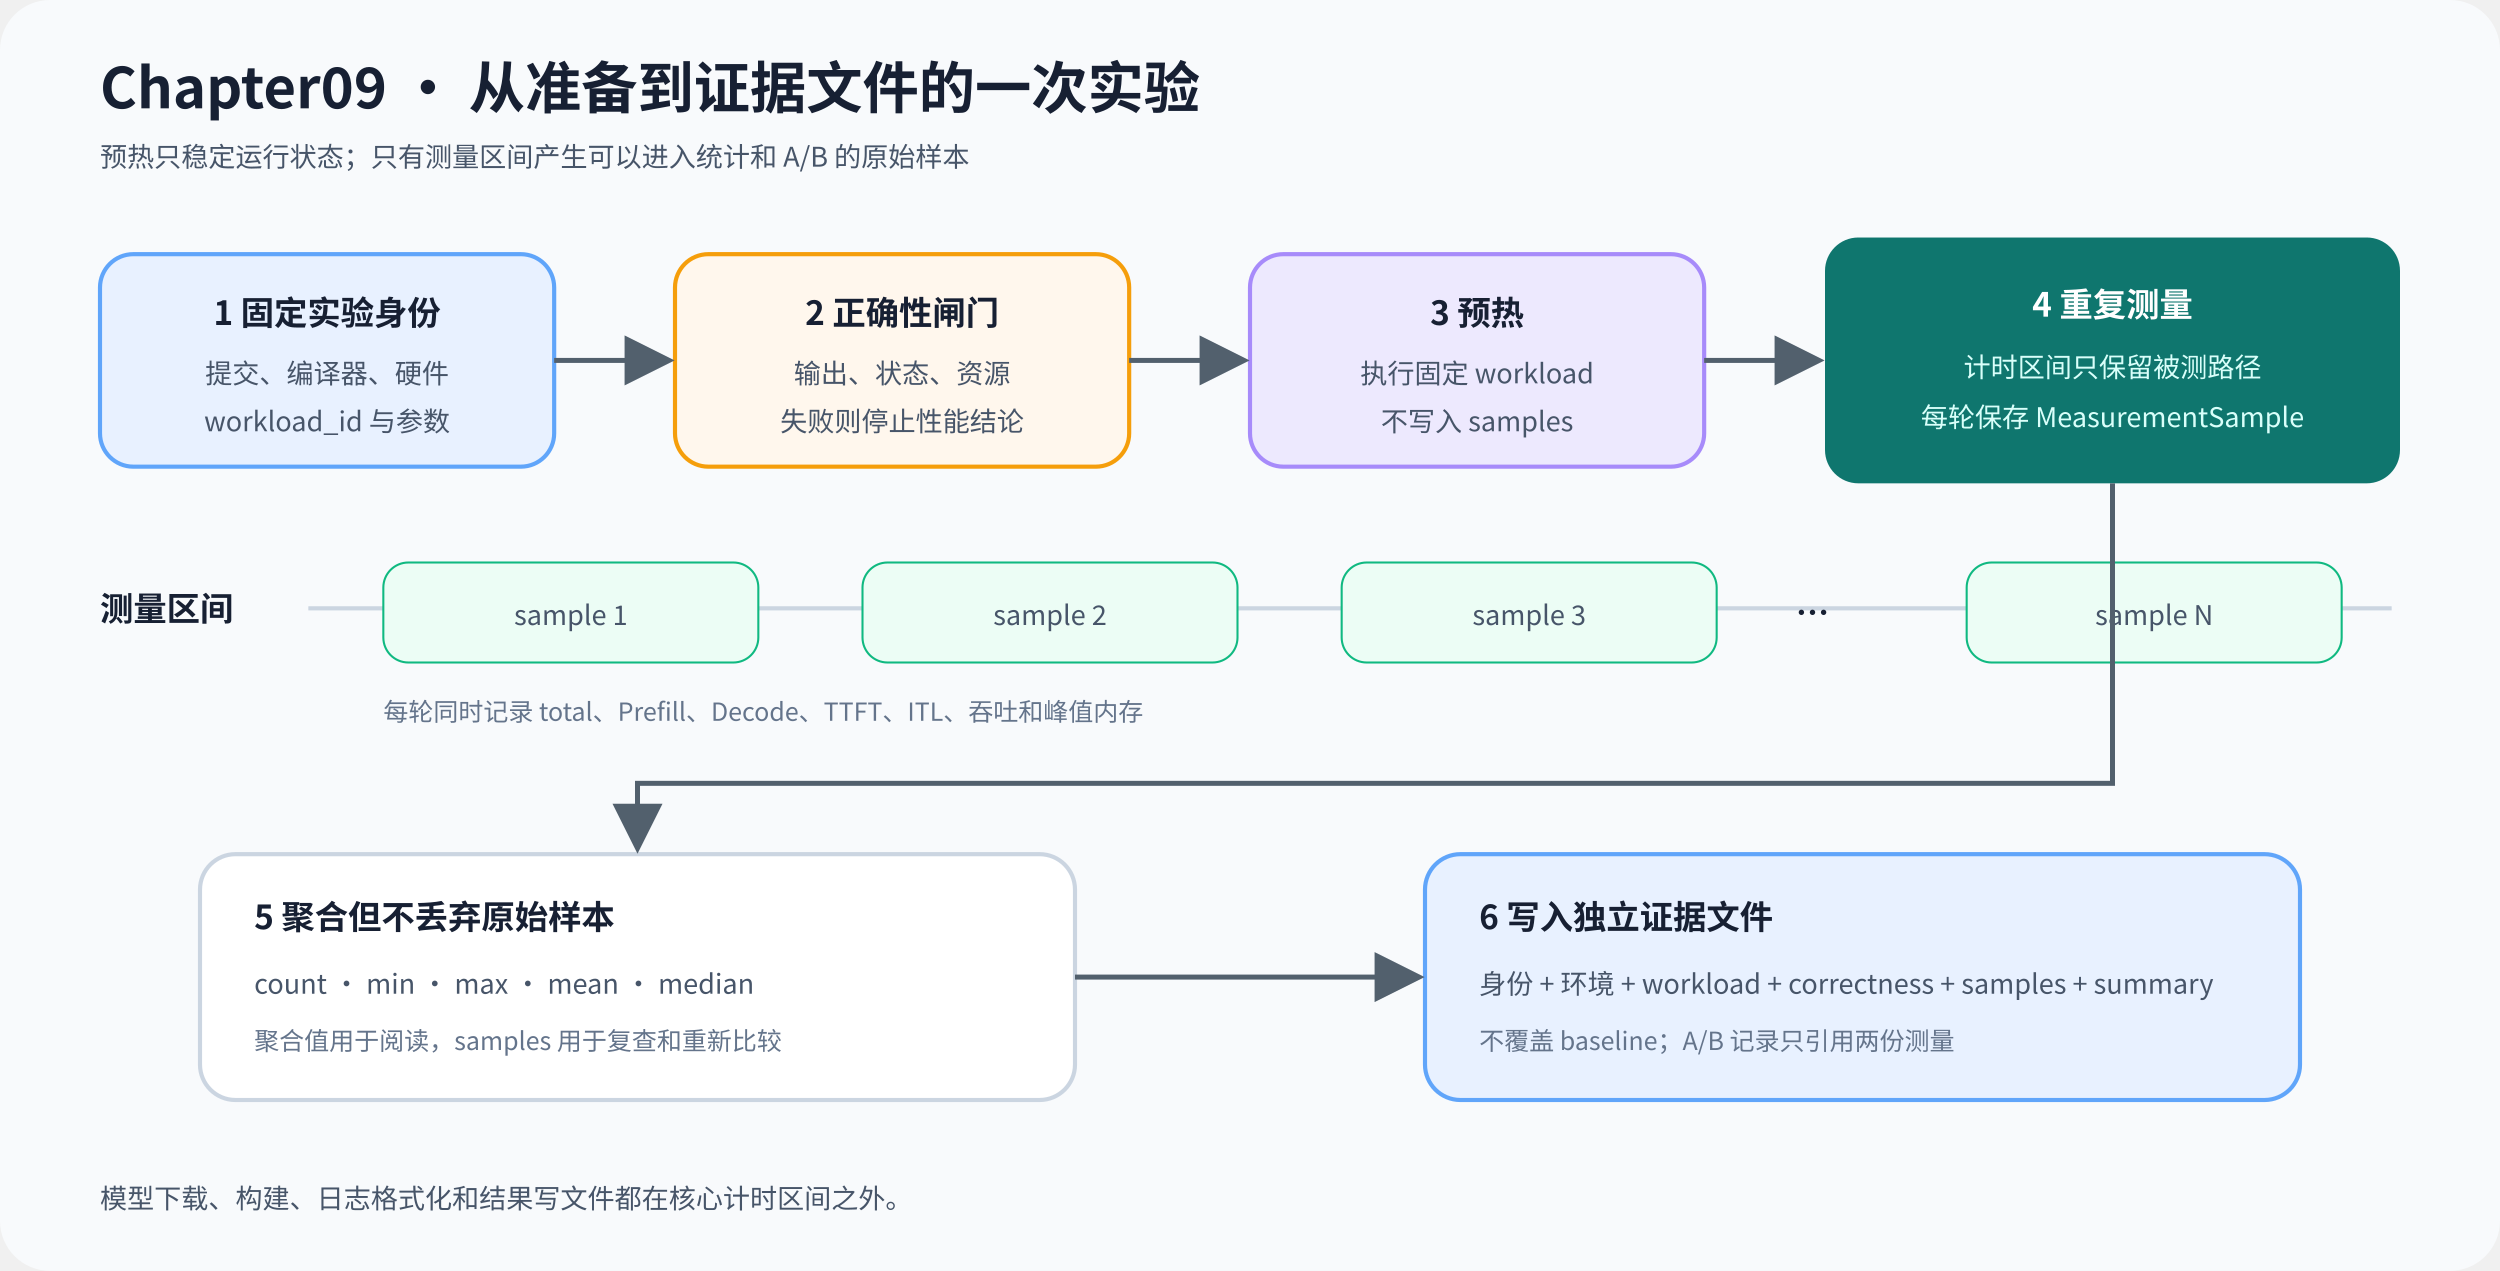
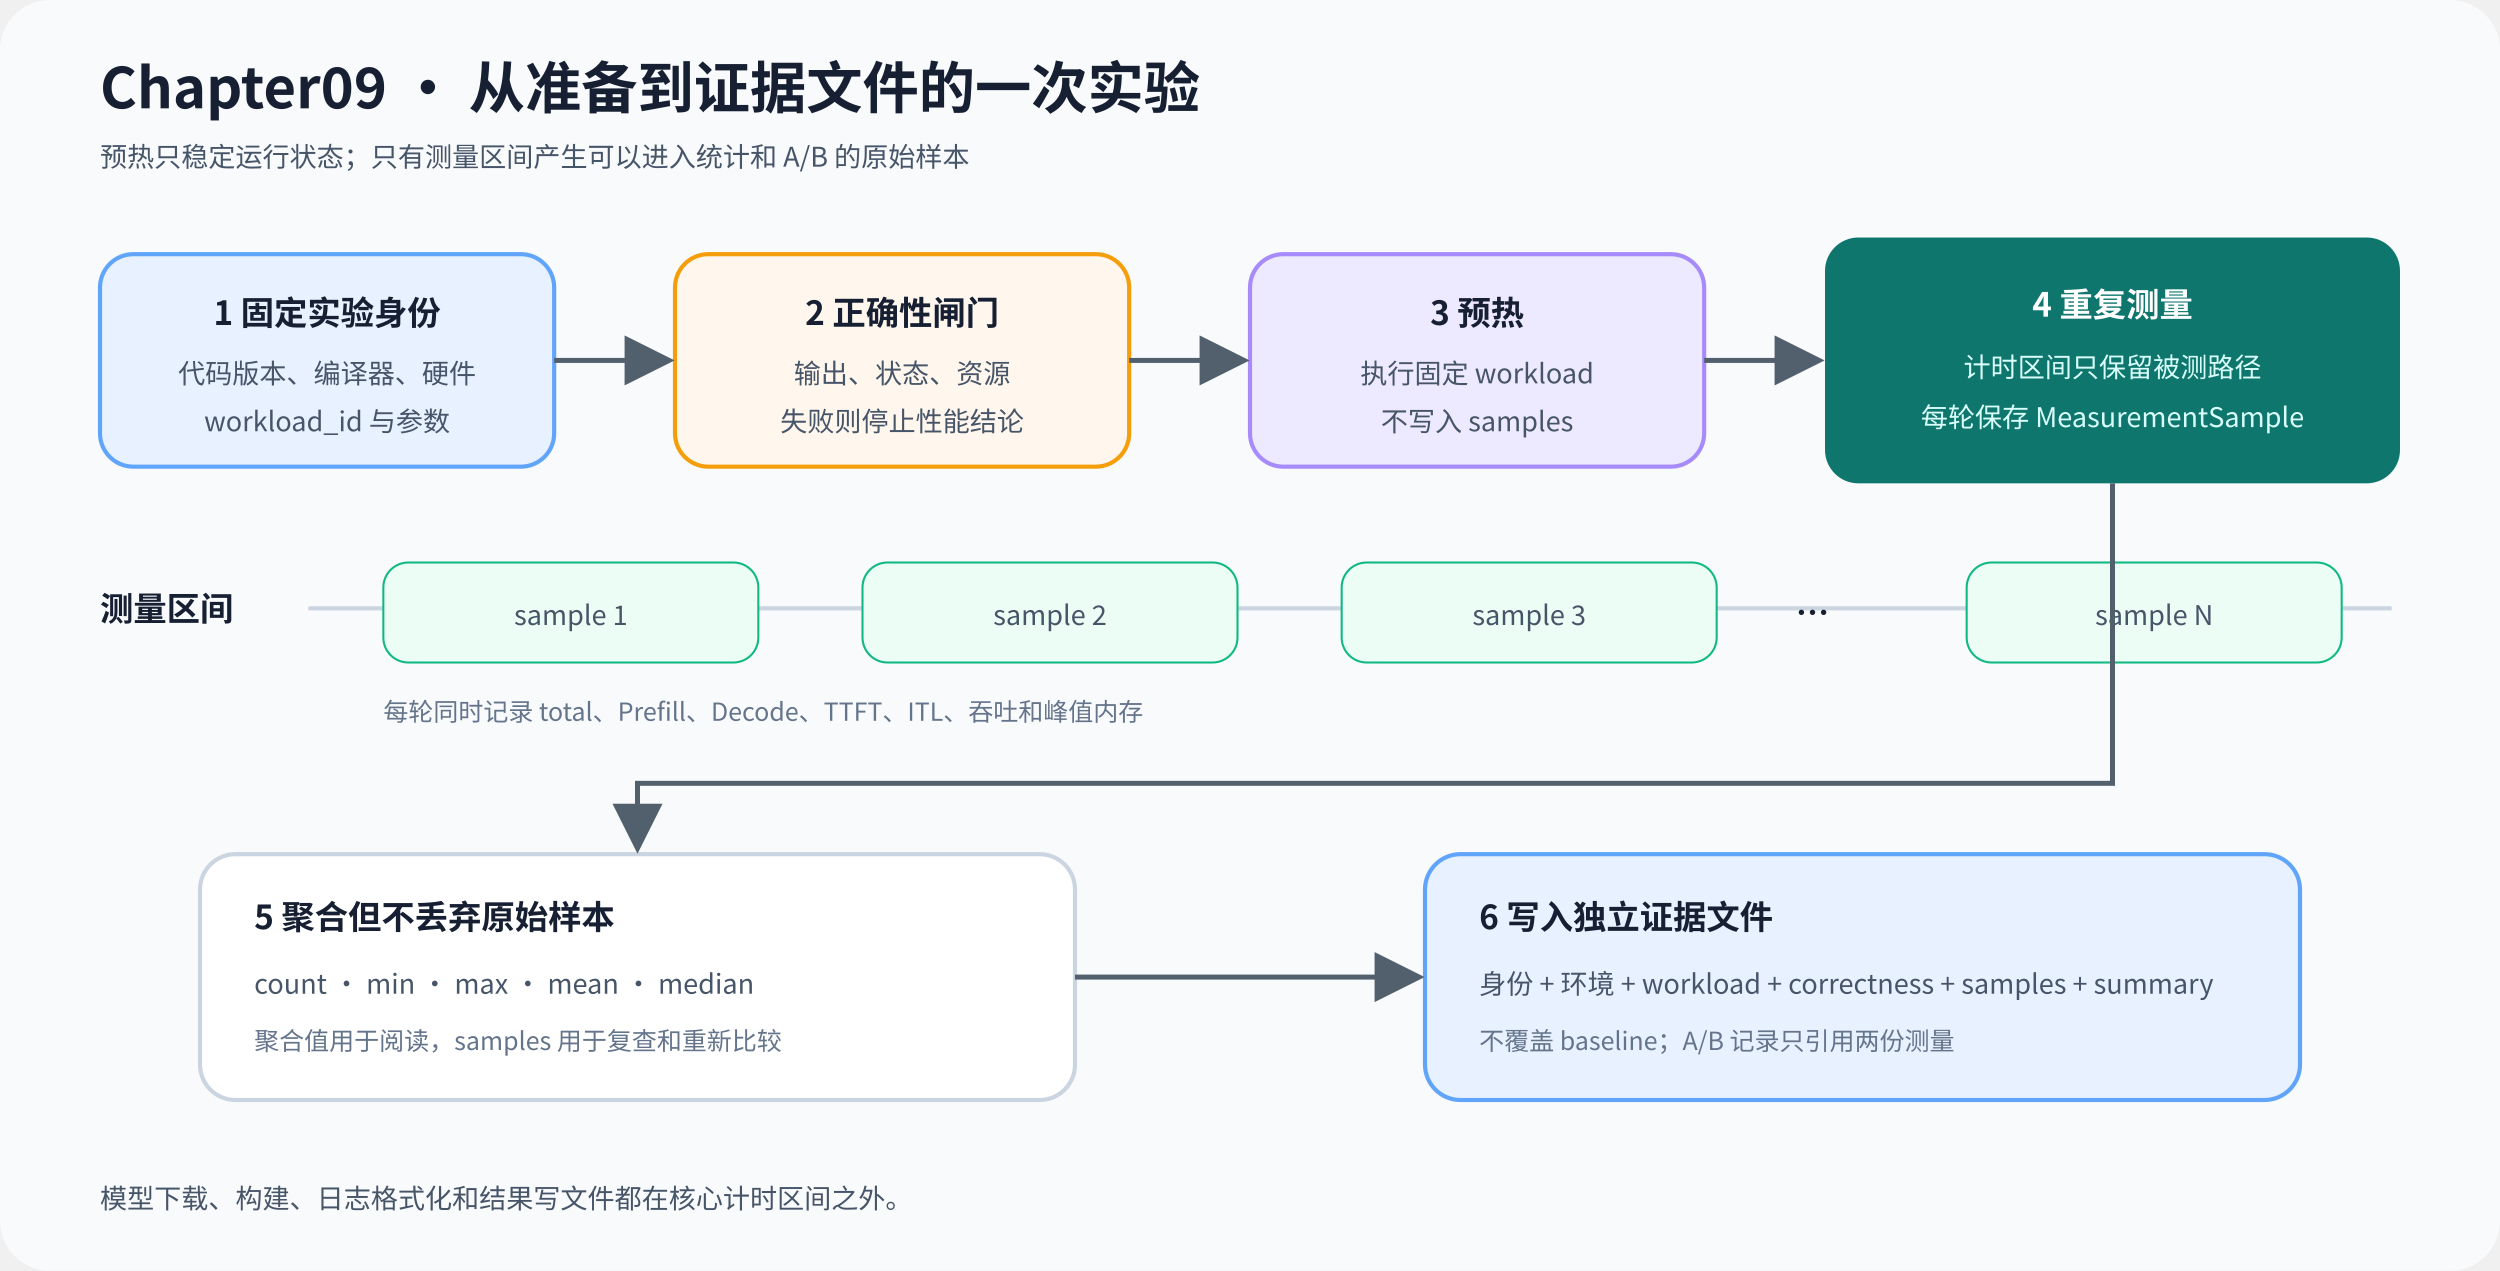
<svg xmlns="http://www.w3.org/2000/svg" viewBox="0 0 1200 610" role="img" aria-labelledby="title desc">
  <defs>
    <marker id="arrow" markerWidth="10" markerHeight="10" refX="8" refY="5" orient="auto">
      <path d="M0 0L10 5L0 10Z" fill="#52606d" />
    </marker>
    <style>
      text { font-family: "Noto Sans CJK SC", "Droid Sans Fallback", sans-serif; }
      .title { font-size: 27px; font-weight: 700; fill: #172033; }
      .label { font-size: 16px; font-weight: 700; fill: #172033; }
      .text { font-size: 13px; fill: #475569; }
      .small { font-size: 12px; fill: #64748b; }
      .line { fill: none; stroke: #52606d; stroke-width: 2.4; marker-end: url(#arrow); }
    </style>
  </defs>
  <rect width="1200" height="610" rx="24" fill="#f8fafc" />
  <text x="48" y="52" class="title">Chapter09 · 从准备到证据文件的一次实验</text>
  <text x="48" y="80" class="text">预热只稳定运行状态；只有测量区间产生可以进入统计和 A/B 的原始样本</text>
  <rect x="48" y="122" width="218" height="102" rx="16" fill="#e8f1ff" stroke="#60a5fa" stroke-width="2" />
  <text x="157" y="156" text-anchor="middle" class="label">1 固定实验身份</text>
-   <text x="157" y="184" text-anchor="middle" class="text">提交、编译器、硬件</text>
+   <text x="157" y="184" text-anchor="middle" class="text">代码版本、编译器、硬件</text>
  <text x="157" y="207" text-anchor="middle" class="text">workload_id 与参数</text>
  <rect x="324" y="122" width="218" height="102" rx="16" fill="#fff7ed" stroke="#f59e0b" stroke-width="2" />
  <text x="433" y="156" text-anchor="middle" class="label">2 正确性闸门</text>
  <text x="433" y="184" text-anchor="middle" class="text">输出、状态、资源</text>
  <text x="433" y="207" text-anchor="middle" class="text">失败则停止性能结论</text>
  <rect x="600" y="122" width="218" height="102" rx="16" fill="#ede9fe" stroke="#a78bfa" stroke-width="2" />
  <text x="709" y="156" text-anchor="middle" class="label">3 预热</text>
  <text x="709" y="184" text-anchor="middle" class="text">执行固定 workload</text>
  <text x="709" y="207" text-anchor="middle" class="text">不写入 samples</text>
  <rect x="876" y="114" width="276" height="118" rx="16" fill="#0f766e" />
  <text x="1014" y="152" text-anchor="middle" font-size="16" font-weight="700" fill="#fff">4 重复测量</text>
  <text x="1014" y="181" text-anchor="middle" font-size="13" fill="#d9fffa">计时区间只保留被测路径</text>
  <text x="1014" y="205" text-anchor="middle" font-size="13" fill="#d9fffa">每轮保存 MeasurementSample</text>
  <path d="M266 173H319" class="line" />
  <path d="M542 173H595" class="line" />
  <path d="M818 173H871" class="line" />
  <text x="48" y="298" class="label">测量区间</text>
  <line x1="148" y1="292" x2="1148" y2="292" stroke="#cbd5e1" stroke-width="2" />
  <g text-anchor="middle">
    <rect x="184" y="270" width="180" height="48" rx="12" fill="#ecfdf5" stroke="#10b981" />
    <text x="274" y="300" class="text">sample 1</text>
    <rect x="414" y="270" width="180" height="48" rx="12" fill="#ecfdf5" stroke="#10b981" />
    <text x="504" y="300" class="text">sample 2</text>
    <rect x="644" y="270" width="180" height="48" rx="12" fill="#ecfdf5" stroke="#10b981" />
    <text x="734" y="300" class="text">sample 3</text>
    <text x="870" y="300" class="label">…</text>
    <rect x="944" y="270" width="180" height="48" rx="12" fill="#ecfdf5" stroke="#10b981" />
    <text x="1034" y="300" class="text">sample N</text>
  </g>
  <text x="184" y="346" class="small">每轮同时记录 total、Prefill、Decode、TTFT、ITL、吞吐和峰值内存</text>
  <rect x="96" y="410" width="420" height="118" rx="17" fill="#fff" stroke="#cbd5e1" stroke-width="2" />
  <text x="122" y="446" class="label">5 聚合但不丢弃原始样本</text>
  <text x="122" y="477" class="text">count · min · max · mean · median</text>
  <text x="122" y="504" class="small">聚合值用于阅读，samples 用于复查和重新比较</text>
  <rect x="684" y="410" width="420" height="118" rx="17" fill="#e8f1ff" stroke="#60a5fa" stroke-width="2" />
  <text x="710" y="446" class="label">6 写入独立证据文件</text>
  <text x="710" y="477" class="text">身份 + 环境 + workload + correctness + samples + summary</text>
  <text x="710" y="504" class="small">不覆盖 baseline；A/B 记录只引用两份测量</text>
  <path d="M1014 232V376H306V405" class="line" />
  <path d="M516 469H679" class="line" />
  <text x="48" y="580" class="text">模型下载、构建、日志格式化和结果写文件都在核心计时区间之外。</text>
</svg>
